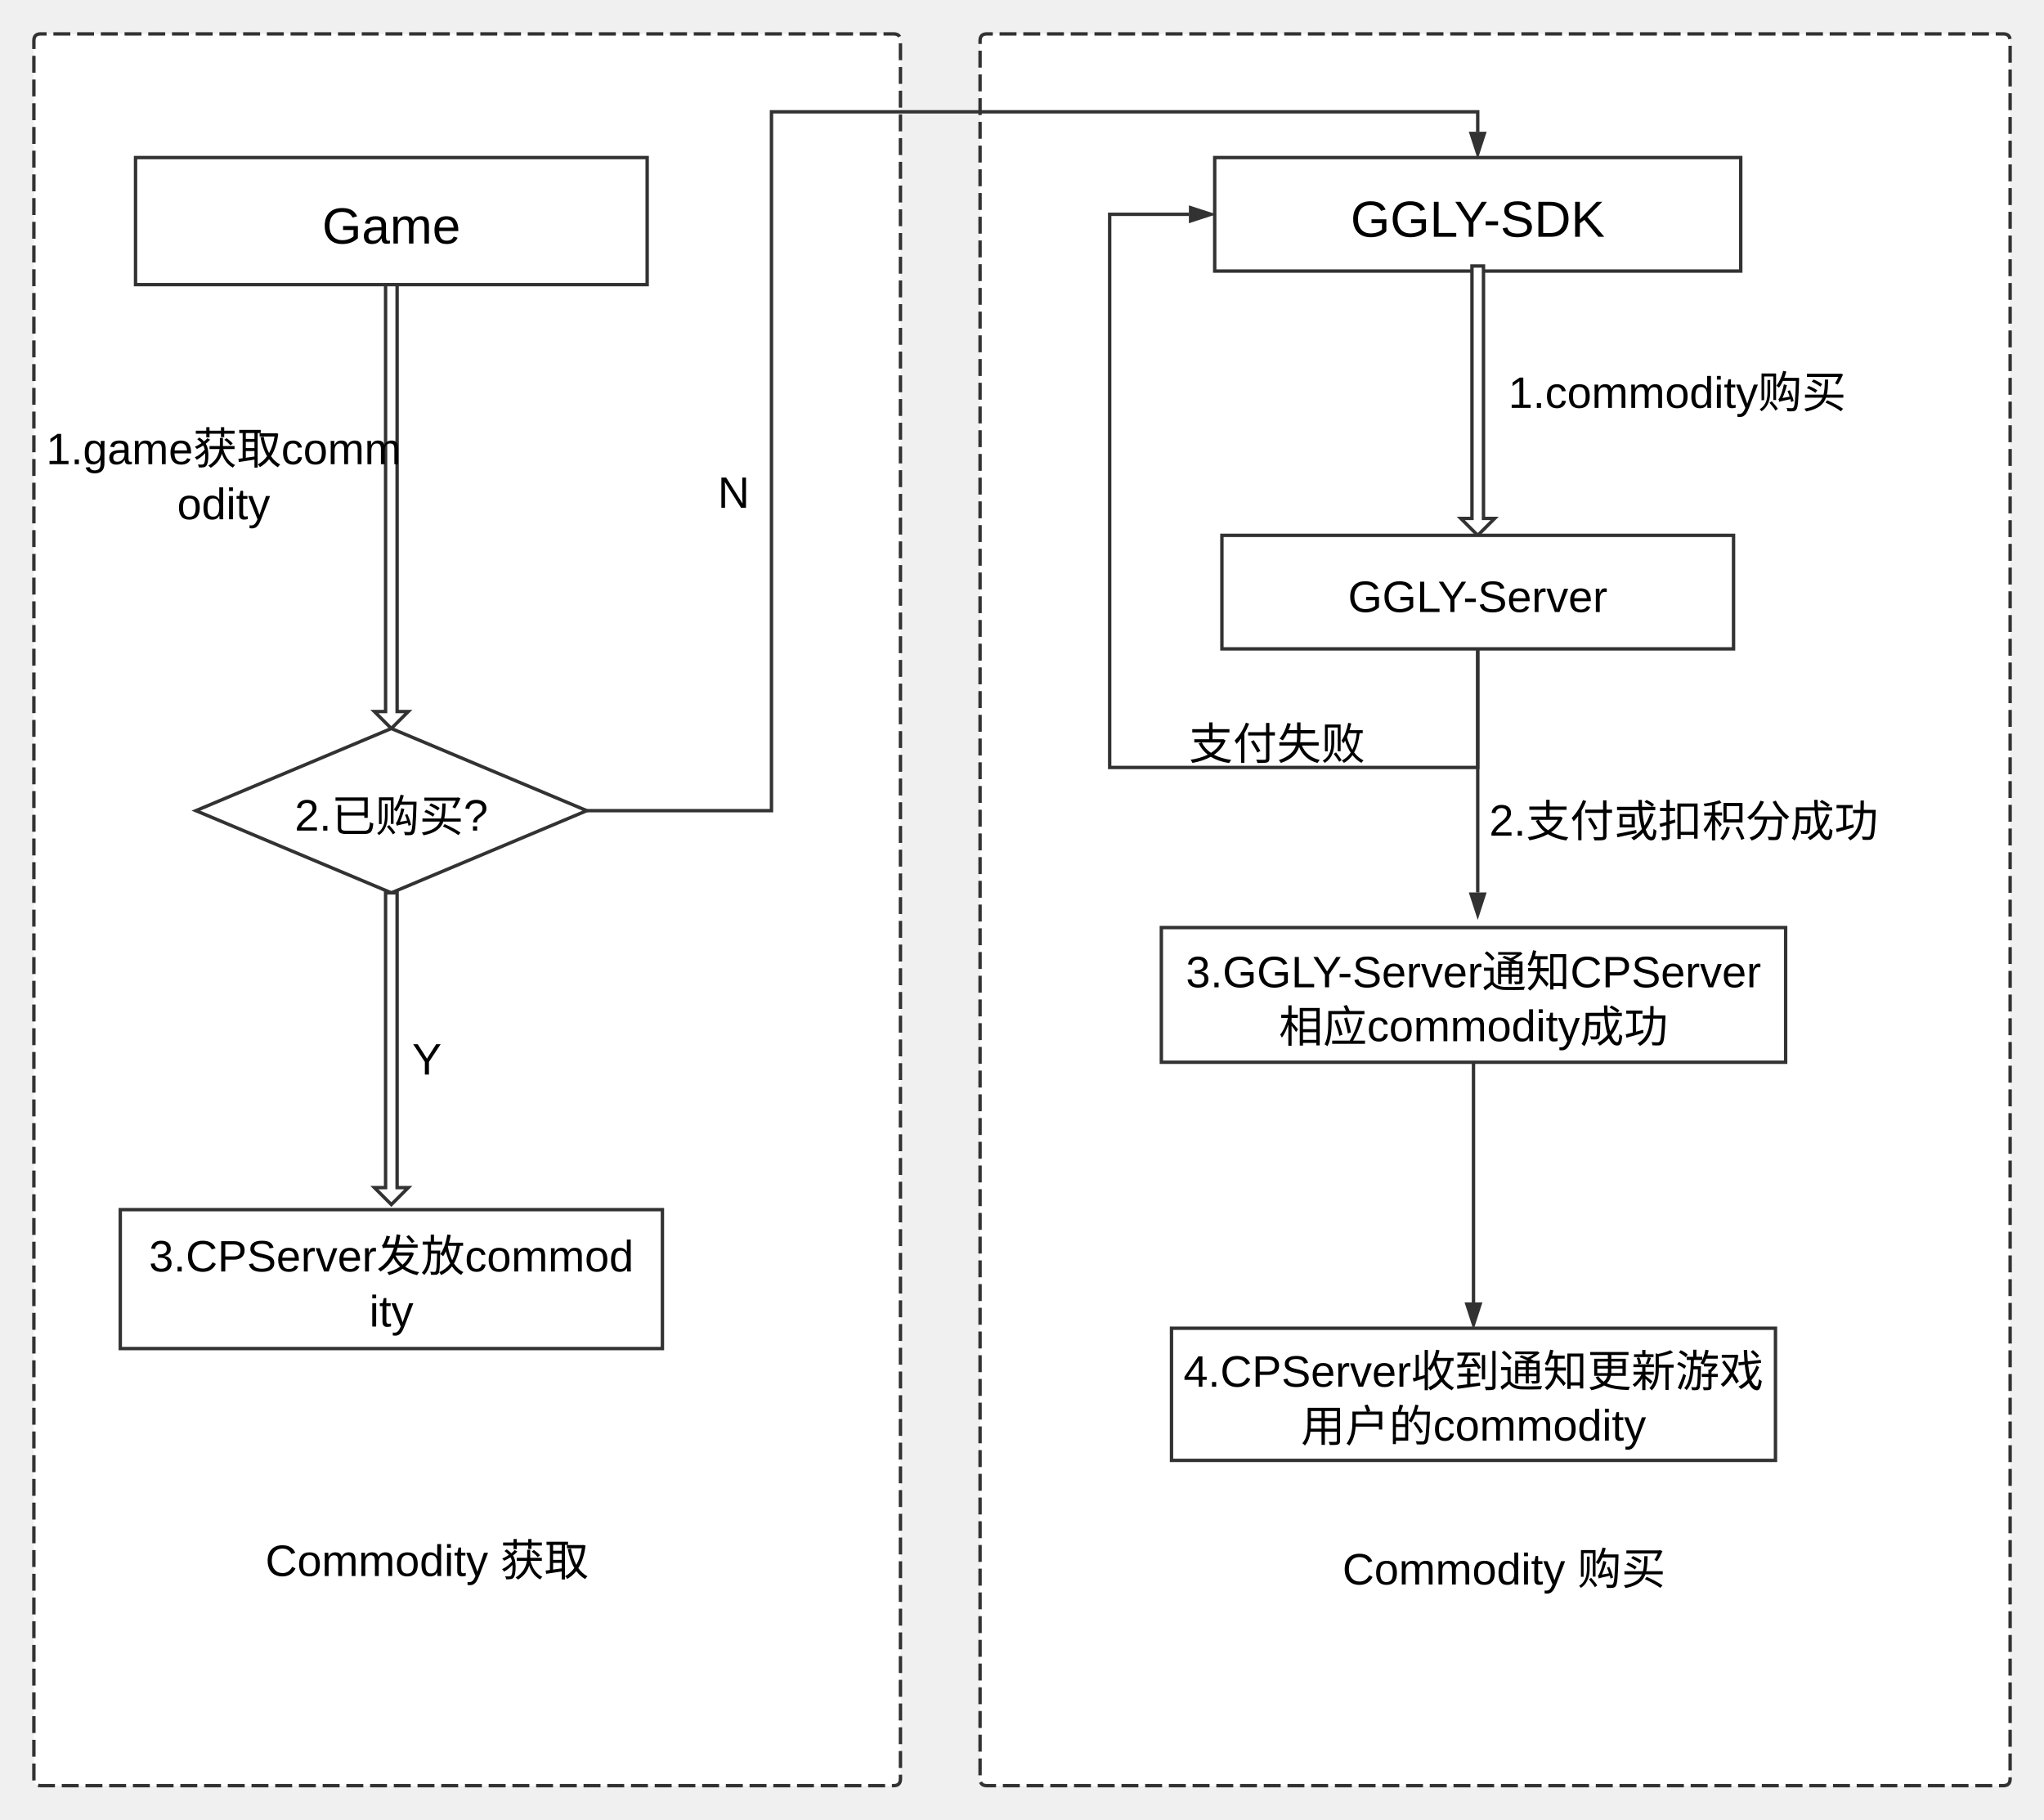
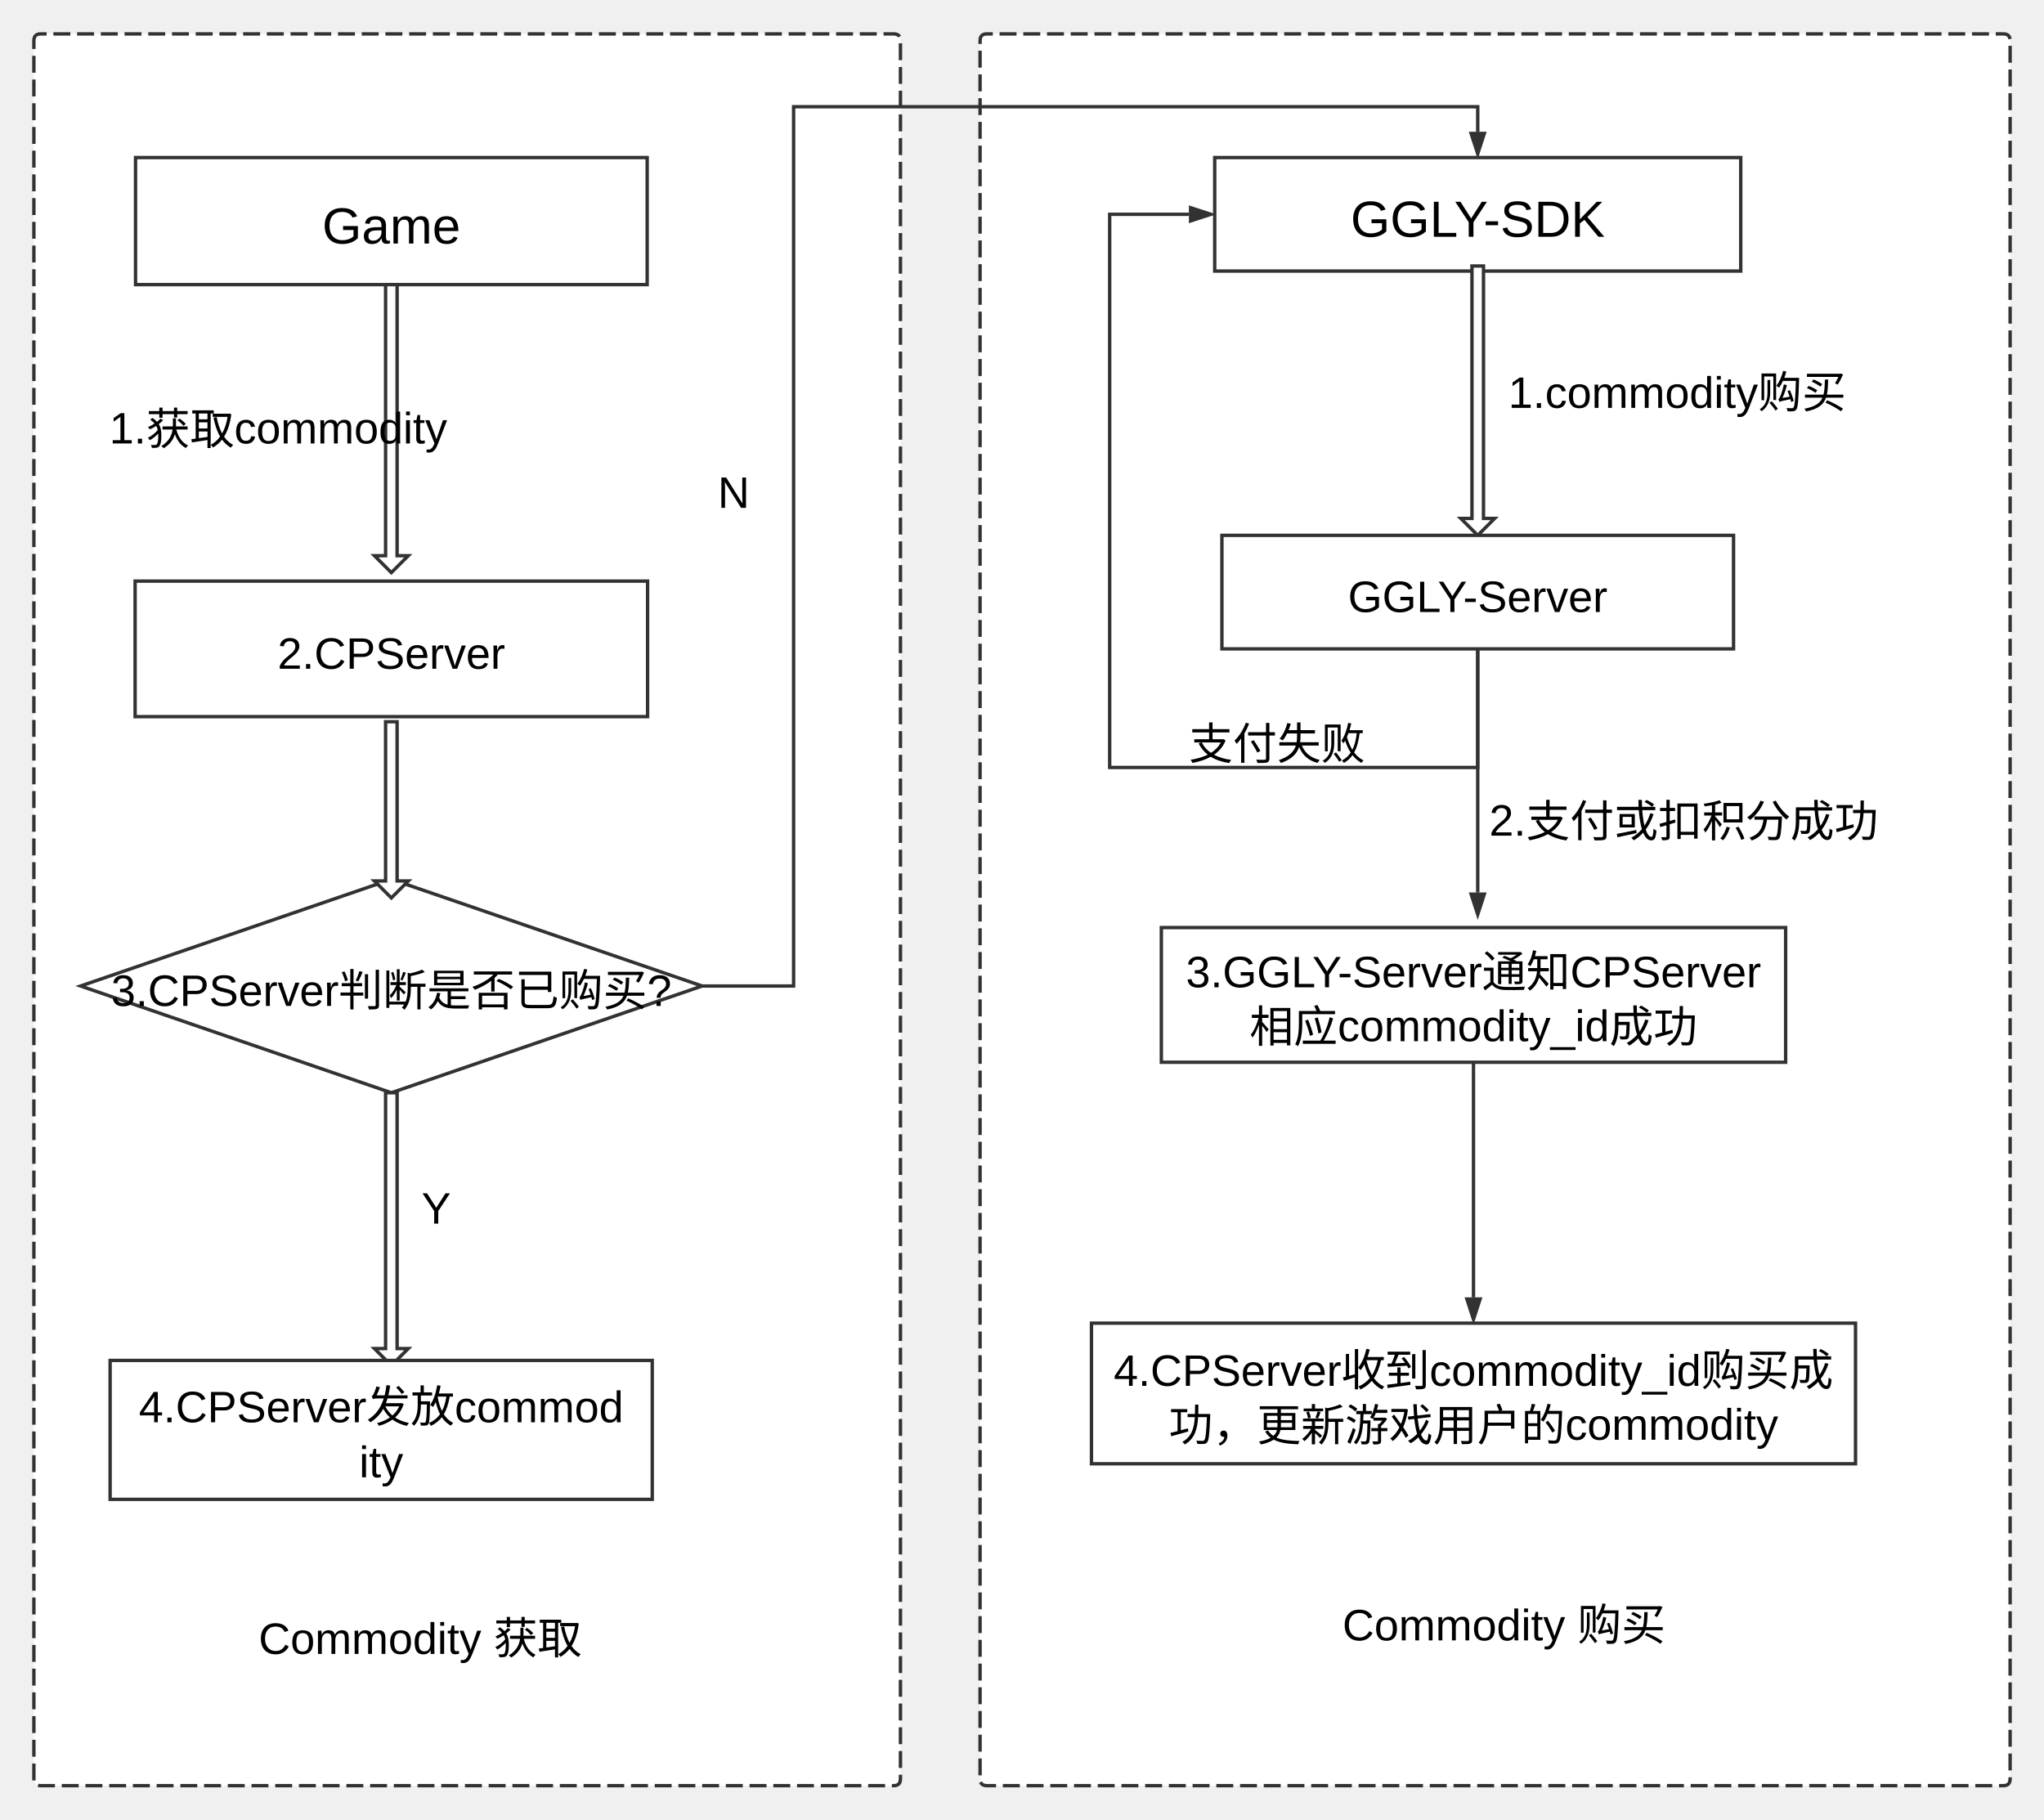
<svg xmlns="http://www.w3.org/2000/svg" id="drawing" version="1.1" width="1206.5" height="1074" viewBox="20.833 22.667 1206.5 1074">
-   <defs id="SvgjsDefs1001">
-     <marker id="SvgjsMarker1068" markerWidth="16.236" markerHeight="10.551" refX="-1" refY="3.899" viewBox="-1 -1.376 16.236 10.551" orient="auto" markerUnits="userSpaceOnUse">
-       <path id="SvgjsPath1069" d="M12 3.899L0 7.798V0Z " stroke="#323232" stroke-width="2" fill="#323232" transform="matrix(1,0,0,1,0,0)" />
+   <defs id="SvgjsDefs1118">
+     <marker id="SvgjsMarker1175" markerWidth="16.236" markerHeight="10.551" refX="-1" refY="3.899" viewBox="-1 -1.376 16.236 10.551" orient="auto" markerUnits="userSpaceOnUse">
+       <path id="SvgjsPath1176" d="M12 3.899L0 7.798V0Z " stroke="#323232" stroke-width="2" fill="#323232" transform="matrix(1,0,0,1,0,0)" />
    </marker>
-     <marker id="SvgjsMarker1079" markerWidth="16.236" markerHeight="10.551" refX="-1" refY="3.899" viewBox="-1 -1.376 16.236 10.551" orient="auto" markerUnits="userSpaceOnUse">
-       <path id="SvgjsPath1080" d="M12 3.899L0 7.798V0Z " stroke="#323232" stroke-width="2" fill="#323232" transform="matrix(1,0,0,1,0,0)" />
+     <marker id="SvgjsMarker1186" markerWidth="16.236" markerHeight="10.551" refX="-1" refY="3.899" viewBox="-1 -1.376 16.236 10.551" orient="auto" markerUnits="userSpaceOnUse">
+       <path id="SvgjsPath1187" d="M12 3.899L0 7.798V0Z " stroke="#323232" stroke-width="2" fill="#323232" transform="matrix(1,0,0,1,0,0)" />
    </marker>
-     <marker id="SvgjsMarker1100" markerWidth="16.236" markerHeight="10.551" refX="-1" refY="3.899" viewBox="-1 -1.376 16.236 10.551" orient="auto" markerUnits="userSpaceOnUse">
-       <path id="SvgjsPath1101" d="M12 3.899L0 7.798V0Z " stroke="#323232" stroke-width="2" fill="#323232" transform="matrix(1,0,0,1,0,0)" />
+     <marker id="SvgjsMarker1207" markerWidth="16.236" markerHeight="10.551" refX="-1" refY="3.899" viewBox="-1 -1.376 16.236 10.551" orient="auto" markerUnits="userSpaceOnUse">
+       <path id="SvgjsPath1208" d="M12 3.899L0 7.798V0Z " stroke="#323232" stroke-width="2" fill="#323232" transform="matrix(1,0,0,1,0,0)" />
    </marker>
-     <marker id="SvgjsMarker1107" markerWidth="16.236" markerHeight="10.551" refX="-1" refY="3.899" viewBox="-1 -1.376 16.236 10.551" orient="auto" markerUnits="userSpaceOnUse">
-       <path id="SvgjsPath1108" d="M12 3.899L0 7.798V0Z " stroke="#323232" stroke-width="2" fill="#323232" transform="matrix(1,0,0,1,0,0)" />
+     <marker id="SvgjsMarker1214" markerWidth="16.236" markerHeight="10.551" refX="-1" refY="3.899" viewBox="-1 -1.376 16.236 10.551" orient="auto" markerUnits="userSpaceOnUse">
+       <path id="SvgjsPath1215" d="M12 3.899L0 7.798V0Z " stroke="#323232" stroke-width="2" fill="#323232" transform="matrix(1,0,0,1,0,0)" />
    </marker>
  </defs>
-   <g id="SvgjsG1007">
-     <path id="SvgjsPath1008" d="M20.833 22.667H1227.333V1096.667H20.833V22.667Z " fill-opacity="0" fill="none" />
-     <g id="SvgjsG1009">
-       <g id="SvgjsG1010" transform="translate(40.83331 42.66666)" opacity="1">
-         <path id="SvgjsPath1011" d="M0 4Q0 0 4 0L507.5 0Q511.5 0 511.5 4L511.5 1030Q511.5 1034 507.5 1034L4 1034Q0 1034 0 1030Z " stroke-dasharray="10 4" stroke="#323232" stroke-width="2" fill="#ffffff" opacity="1" />
+   <g id="SvgjsG1119">
+     <path id="SvgjsPath1120" d="M20.833 22.667H1227.333V1096.667H20.833V22.667Z " fill-opacity="0" fill="none" />
+     <g id="SvgjsG1121">
+       <g id="SvgjsG1122" transform="translate(40.83331 42.66666)" opacity="1">
+         <path id="SvgjsPath1123" d="M0 4Q0 0 4 0L507.5 0Q511.5 0 511.5 4L511.5 1030Q511.5 1034 507.5 1034L4 1034Q0 1034 0 1030Z " stroke-dasharray="10 4" stroke="#323232" stroke-width="2" fill="#ffffff" opacity="1" />
      </g>
-       <g id="SvgjsG1012" transform="translate(100.8333 115.6667)" opacity="1">
-         <path id="SvgjsPath1013" d="M0 0L302 0L302 75L0 75Z " stroke-dasharray="none" stroke="#323232" stroke-width="2" fill="#ffffff" opacity="1" />
-         <g id="SvgjsG1014" transform="matrix(1 0 0 1 10 18.75)" fill="#ffffff">
-           <text id="SvgjsText1015" font-family="微软雅黑,黑体,Arial,SimSun" fill="#000000" font-size="30" font-weight="normal" font-style="normal" text-anchor="middle" text-decoration="blink" x="141" y="32">Game</text>
+       <g id="SvgjsG1124" transform="translate(100.8333 115.6667)" opacity="1">
+         <path id="SvgjsPath1125" d="M0 0L302 0L302 75L0 75Z " stroke-dasharray="none" stroke="#323232" stroke-width="2" fill="#ffffff" opacity="1" />
+         <g id="SvgjsG1126" transform="matrix(1 0 0 1 10 18.75)" fill="#ffffff">
+           <text id="SvgjsText1127" font-family="微软雅黑,黑体,Arial,SimSun" fill="#000000" font-size="30" font-weight="normal" font-style="normal" text-anchor="middle" text-decoration="blink" x="141" y="32">Game</text>
        </g>
      </g>
-       <g id="SvgjsG1016" transform="translate(241.8333 190.6667)" opacity="1">
-         <path id="SvgjsPath1017" d="M6.6 0L13.4 0L13.4 252L20 252L10 262L0 252L6.6 252L6.6 0Z " stroke-dasharray="none" stroke="#323232" stroke-width="2" fill="#ffffff" opacity="1" />
+       <g id="SvgjsG1128" transform="translate(241.8333 190.6667)" opacity="1">
+         <path id="SvgjsPath1129" d="M6.6 0L13.4 0L13.4 160L20 160L10 170L0 160L6.6 160L6.6 0Z " stroke-dasharray="none" stroke="#323232" stroke-width="2" fill="#ffffff" opacity="1" />
      </g>
-       <g id="SvgjsG1018" transform="translate(48.83331 274.6667)" opacity="1">
-         <path id="SvgjsPath1019" d="M0 0L208 0L208 53L0 53Z " stroke-dasharray="none" stroke-width="0" stroke="#323232" fill="none" opacity="1" />
-         <g id="SvgjsG1020" transform="matrix(1 0 0 1 0 -6)" fill="#ffffff">
-           <text id="SvgjsText1021" font-family="微软雅黑,黑体,Arial,SimSun" fill="#000000" font-size="26" font-weight="normal" font-style="normal" text-anchor="middle" text-decoration="blink" x="104" y="28">1.game获取comm</text>
-           <text id="SvgjsText1022" font-family="微软雅黑,黑体,Arial,SimSun" fill="#000000" font-size="26" font-weight="normal" font-style="normal" text-anchor="middle" text-decoration="blink" x="104" y="60.5">odity</text>
+       <g id="SvgjsG1130" transform="translate(68.39581 541.6667)" opacity="1">
+         <path id="SvgjsPath1131" d="M0 63L183.438 0L366.875 63L183.438 126L0 63Z " stroke-dasharray="none" stroke="#323232" stroke-width="2" fill="#ffffff" opacity="1" />
+         <g id="SvgjsG1132" transform="matrix(1 0 0 1 10 46.75)" fill="#ffffff">
+           <text id="SvgjsText1133" font-family="微软雅黑,黑体,Arial,SimSun" fill="#000000" font-size="26" font-weight="normal" font-style="normal" text-anchor="middle" text-decoration="blink" x="173.438" y="28">3.CPServer判断是否已购买?</text>
        </g>
      </g>
-       <g id="SvgjsG1023" transform="translate(136.4583 452.6667)" opacity="1">
-         <path id="SvgjsPath1024" d="M0 48.5L115.375 0L230.75 48.5L115.375 97L0 48.5Z " stroke-dasharray="none" stroke="#323232" stroke-width="2" fill="#ffffff" opacity="1" />
-         <g id="SvgjsG1025" transform="matrix(1 0 0 1 10 32.25)" fill="#ffffff">
-           <text id="SvgjsText1026" font-family="微软雅黑,黑体,Arial,SimSun" fill="#000000" font-size="26" font-weight="normal" font-style="normal" text-anchor="middle" text-decoration="blink" x="105.375" y="28">2.已购买?</text>
+       <g id="SvgjsG1134" transform="translate(241.8333 667.6667)" opacity="1">
+         <path id="SvgjsPath1135" d="M6.6 0L13.4 0L13.4 151L20 151L10 161L0 151L6.6 151L6.6 0Z " stroke-dasharray="none" stroke="#323232" stroke-width="2" fill="#ffffff" opacity="1" />
+       </g>
+       <g id="SvgjsG1136" transform="translate(85.83331 825.6667)" opacity="1">
+         <path id="SvgjsPath1137" d="M0 0L320 0L320 82L0 82Z " stroke-dasharray="none" stroke="#323232" stroke-width="2" fill="#ffffff" opacity="1" />
+         <g id="SvgjsG1138" transform="matrix(1 0 0 1 10 8.5)" fill="#ffffff">
+           <text id="SvgjsText1139" font-family="微软雅黑,黑体,Arial,SimSun" fill="#000000" font-size="26" font-weight="normal" font-style="normal" text-anchor="middle" text-decoration="blink" x="150" y="28">4.CPServer发放commod</text>
+           <text id="SvgjsText1140" font-family="微软雅黑,黑体,Arial,SimSun" fill="#000000" font-size="26" font-weight="normal" font-style="normal" text-anchor="middle" text-decoration="blink" x="150" y="60.5">ity</text>
        </g>
      </g>
-       <g id="SvgjsG1027" transform="translate(241.8333 549.6667)" opacity="1">
-         <path id="SvgjsPath1028" d="M6.6 0L13.4 0L13.4 174L20 174L10 184L0 174L6.6 174L6.6 0Z " stroke-dasharray="none" stroke="#323232" stroke-width="2" fill="#ffffff" opacity="1" />
-       </g>
-       <g id="SvgjsG1029" transform="translate(91.83331 736.6667)" opacity="1">
-         <path id="SvgjsPath1030" d="M0 0L320 0L320 82L0 82Z " stroke-dasharray="none" stroke="#323232" stroke-width="2" fill="#ffffff" opacity="1" />
-         <g id="SvgjsG1031" transform="matrix(1 0 0 1 10 8.5)" fill="#ffffff">
-           <text id="SvgjsText1032" font-family="微软雅黑,黑体,Arial,SimSun" fill="#000000" font-size="26" font-weight="normal" font-style="normal" text-anchor="middle" text-decoration="blink" x="150" y="28">3.CPServer发放commod</text>
-           <text id="SvgjsText1033" font-family="微软雅黑,黑体,Arial,SimSun" fill="#000000" font-size="26" font-weight="normal" font-style="normal" text-anchor="middle" text-decoration="blink" x="150" y="60.5">ity</text>
+       <g id="SvgjsG1141" transform="translate(160.3333 969.6667)" opacity="1">
+         <path id="SvgjsPath1142" d="M0 0L217 0L217 35L0 35Z " stroke-dasharray="none" stroke-width="0" stroke="#323232" fill="none" opacity="1" />
+         <g id="SvgjsG1143" transform="matrix(1 0 0 1 0 1.25)" fill="#ffffff">
+           <text id="SvgjsText1144" font-family="微软雅黑,黑体,Arial,SimSun" fill="#000000" font-size="26" font-weight="normal" font-style="normal" text-anchor="middle" text-decoration="blink" x="108.5" y="28">Commodity 获取</text>
        </g>
      </g>
-       <g id="SvgjsG1034" transform="translate(164.3333 923.6667)" opacity="1">
-         <path id="SvgjsPath1035" d="M0 0L217 0L217 35L0 35Z " stroke-dasharray="none" stroke-width="0" stroke="#323232" fill="none" opacity="1" />
-         <g id="SvgjsG1036" transform="matrix(1 0 0 1 0 1.25)" fill="#ffffff">
-           <text id="SvgjsText1037" font-family="微软雅黑,黑体,Arial,SimSun" fill="#000000" font-size="26" font-weight="normal" font-style="normal" text-anchor="middle" text-decoration="blink" x="108.5" y="28">Commodity 获取</text>
+       <g id="SvgjsG1145" transform="translate(599.3333 42.66666)" opacity="1">
+         <path id="SvgjsPath1146" d="M0 4Q0 0 4 0L604 0Q608 0 608 4L608 1030Q608 1034 604 1034L4 1034Q0 1034 0 1030Z " stroke-dasharray="10 4" stroke="#323232" stroke-width="2" fill="#ffffff" opacity="1" />
+       </g>
+       <g id="SvgjsG1147" transform="translate(737.8333 115.6667)" opacity="1">
+         <path id="SvgjsPath1148" d="M0 0L310.5 0L310.5 67L0 67Z " stroke-dasharray="none" stroke="#323232" stroke-width="2" fill="#ffffff" opacity="1" />
+         <g id="SvgjsG1149" transform="matrix(1 0 0 1 10 14.75)" fill="#ffffff">
+           <text id="SvgjsText1150" font-family="微软雅黑,黑体,Arial,SimSun" fill="#000000" font-size="30" font-weight="normal" font-style="normal" text-anchor="middle" text-decoration="blink" x="145.25" y="32">GGLY-SDK</text>
        </g>
      </g>
-       <g id="SvgjsG1038" transform="translate(599.3333 42.66666)" opacity="1">
-         <path id="SvgjsPath1039" d="M0 4Q0 0 4 0L604 0Q608 0 608 4L608 1030Q608 1034 604 1034L4 1034Q0 1034 0 1030Z " stroke-dasharray="10 4" stroke="#323232" stroke-width="2" fill="#ffffff" opacity="1" />
-       </g>
-       <g id="SvgjsG1040" transform="translate(737.8333 115.6667)" opacity="1">
-         <path id="SvgjsPath1041" d="M0 0L310.5 0L310.5 67L0 67Z " stroke-dasharray="none" stroke="#323232" stroke-width="2" fill="#ffffff" opacity="1" />
-         <g id="SvgjsG1042" transform="matrix(1 0 0 1 10 14.75)" fill="#ffffff">
-           <text id="SvgjsText1043" font-family="微软雅黑,黑体,Arial,SimSun" fill="#000000" font-size="30" font-weight="normal" font-style="normal" text-anchor="middle" text-decoration="blink" x="145.25" y="32">GGLY-SDK</text>
+       <g id="SvgjsG1151" transform="translate(257.8333 719.6667)" opacity="1">
+         <path id="SvgjsPath1152" d="M0 0L41 0L41 27L0 27Z " stroke-dasharray="none" stroke-width="0" stroke="#323232" fill="none" opacity="1" />
+         <g id="SvgjsG1153" transform="matrix(1 0 0 1 0 -2.75)" fill="#ffffff">
+           <text id="SvgjsText1154" font-family="微软雅黑,黑体,Arial,SimSun" fill="#000000" font-size="26" font-weight="normal" font-style="normal" text-anchor="middle" text-decoration="blink" x="20.5" y="28">Y</text>
        </g>
      </g>
-       <g id="SvgjsG1044" transform="translate(252.3333 631.6667)" opacity="1">
-         <path id="SvgjsPath1045" d="M0 0L41 0L41 27L0 27Z " stroke-dasharray="none" stroke-width="0" stroke="#323232" fill="none" opacity="1" />
-         <g id="SvgjsG1046" transform="matrix(1 0 0 1 0 -2.75)" fill="#ffffff">
-           <text id="SvgjsText1047" font-family="微软雅黑,黑体,Arial,SimSun" fill="#000000" font-size="26" font-weight="normal" font-style="normal" text-anchor="middle" text-decoration="blink" x="20.5" y="28">Y</text>
+       <g id="SvgjsG1155" transform="translate(429.8333 300.6667)" opacity="1">
+         <path id="SvgjsPath1156" d="M0 0L48.125 0L48.125 20L0 20Z " stroke-dasharray="none" stroke-width="0" stroke="#323232" fill="none" opacity="1" />
+         <g id="SvgjsG1157" transform="matrix(1 0 0 1 0 -6.25)" fill="#ffffff">
+           <text id="SvgjsText1158" font-family="微软雅黑,黑体,Arial,SimSun" fill="#000000" font-size="26" font-weight="normal" font-style="normal" text-anchor="middle" text-decoration="blink" x="24.062" y="28">N</text>
        </g>
      </g>
-       <g id="SvgjsG1048" transform="translate(429.8333 300.6667)" opacity="1">
-         <path id="SvgjsPath1049" d="M0 0L48.125 0L48.125 20L0 20Z " stroke-dasharray="none" stroke-width="0" stroke="#323232" fill="none" opacity="1" />
-         <g id="SvgjsG1050" transform="matrix(1 0 0 1 0 -6.25)" fill="#ffffff">
-           <text id="SvgjsText1051" font-family="微软雅黑,黑体,Arial,SimSun" fill="#000000" font-size="26" font-weight="normal" font-style="normal" text-anchor="middle" text-decoration="blink" x="24.062" y="28">N</text>
+       <g id="SvgjsG1159" transform="translate(800.0833 961.6667)" opacity="1">
+         <path id="SvgjsPath1160" d="M0 0L217 0L217 35L0 35Z " stroke-dasharray="none" stroke-width="0" stroke="#323232" fill="none" opacity="1" />
+         <g id="SvgjsG1161" transform="matrix(1 0 0 1 0 1.25)" fill="#ffffff">
+           <text id="SvgjsText1162" font-family="微软雅黑,黑体,Arial,SimSun" fill="#000000" font-size="26" font-weight="normal" font-style="normal" text-anchor="middle" text-decoration="blink" x="108.5" y="28">Commodity 购买</text>
        </g>
      </g>
-       <g id="SvgjsG1052" transform="translate(800.0833 928.6667)" opacity="1">
-         <path id="SvgjsPath1053" d="M0 0L217 0L217 35L0 35Z " stroke-dasharray="none" stroke-width="0" stroke="#323232" fill="none" opacity="1" />
-         <g id="SvgjsG1054" transform="matrix(1 0 0 1 0 1.25)" fill="#ffffff">
-           <text id="SvgjsText1055" font-family="微软雅黑,黑体,Arial,SimSun" fill="#000000" font-size="26" font-weight="normal" font-style="normal" text-anchor="middle" text-decoration="blink" x="108.5" y="28">Commodity 购买</text>
+       <g id="SvgjsG1163" transform="translate(883.0833 179.6667)" opacity="1">
+         <path id="SvgjsPath1164" d="M6.6 0L13.4 0L13.4 149L20 149L10 159L0 149L6.6 149L6.6 0Z " stroke-dasharray="none" stroke="#323232" stroke-width="2" fill="#ffffff" opacity="1" />
+       </g>
+       <g id="SvgjsG1165" transform="translate(742.0833 338.6667)" opacity="1">
+         <path id="SvgjsPath1166" d="M0 0L302 0L302 67L0 67Z " stroke-dasharray="none" stroke="#323232" stroke-width="2" fill="#ffffff" opacity="1" />
+         <g id="SvgjsG1167" transform="matrix(1 0 0 1 10 17.25)" fill="#ffffff">
+           <text id="SvgjsText1168" font-family="微软雅黑,黑体,Arial,SimSun" fill="#000000" font-size="26" font-weight="normal" font-style="normal" text-anchor="middle" text-decoration="blink" x="141" y="28">GGLY-Server</text>
        </g>
      </g>
-       <g id="SvgjsG1056" transform="translate(883.0833 179.6667)" opacity="1">
-         <path id="SvgjsPath1057" d="M6.6 0L13.4 0L13.4 149L20 149L10 159L0 149L6.6 149L6.6 0Z " stroke-dasharray="none" stroke="#323232" stroke-width="2" fill="#ffffff" opacity="1" />
-       </g>
-       <g id="SvgjsG1058" transform="translate(742.0833 338.6667)" opacity="1">
-         <path id="SvgjsPath1059" d="M0 0L302 0L302 67L0 67Z " stroke-dasharray="none" stroke="#323232" stroke-width="2" fill="#ffffff" opacity="1" />
-         <g id="SvgjsG1060" transform="matrix(1 0 0 1 10 17.25)" fill="#ffffff">
-           <text id="SvgjsText1061" font-family="微软雅黑,黑体,Arial,SimSun" fill="#000000" font-size="26" font-weight="normal" font-style="normal" text-anchor="middle" text-decoration="blink" x="141" y="28">GGLY-Server</text>
+       <g id="SvgjsG1169" transform="translate(889.3333 228.6667)" opacity="1">
+         <path id="SvgjsPath1170" d="M0 0L243 0L243 46L0 46Z " stroke-dasharray="none" stroke-width="0" stroke="#323232" fill="none" opacity="1" />
+         <g id="SvgjsG1171" transform="matrix(1 0 0 1 0 6.75)" fill="#ffffff">
+           <text id="SvgjsText1172" font-family="微软雅黑,黑体,Arial,SimSun" fill="#000000" font-size="26" font-weight="normal" font-style="normal" text-anchor="middle" text-decoration="blink" x="121.5" y="28">1.commodity购买</text>
        </g>
      </g>
-       <g id="SvgjsG1062" transform="translate(889.3333 228.6667)" opacity="1">
-         <path id="SvgjsPath1063" d="M0 0L243 0L243 46L0 46Z " stroke-dasharray="none" stroke-width="0" stroke="#323232" fill="none" opacity="1" />
-         <g id="SvgjsG1064" transform="matrix(1 0 0 1 0 6.75)" fill="#ffffff">
-           <text id="SvgjsText1065" font-family="微软雅黑,黑体,Arial,SimSun" fill="#000000" font-size="26" font-weight="normal" font-style="normal" text-anchor="middle" text-decoration="blink" x="121.5" y="28">1.commodity购买</text>
+       <g id="SvgjsG1173">
+         <path id="SvgjsPath1174" d="M893.083 405.667L893.083 475.667L675.833 475.667L675.833 149.167L722.597 149.167 " stroke-dasharray="none" stroke="#323232" stroke-width="2" fill="none" marker-end="url(#SvgjsMarker1175)" />
+         <g id="SvgjsG1177" transform="matrix(1 0 0 1 675.8333 424.5347)">
+           <path id="SvgjsPath1178" d="M0 0H0V0H0V0Z " fill="#ffffff" transform="translate(0 0)" />
+           <text id="SvgjsText1179" font-family="Microsoft Yahei,SimSun" fill="#000000" font-size="13" font-weight="normal" font-style="normal" text-anchor="middle" text-decoration="blink" x="0" y="0" />
        </g>
      </g>
-       <g id="SvgjsG1066">
-         <path id="SvgjsPath1067" d="M893.083 405.667L893.083 475.667L675.833 475.667L675.833 149.167L722.597 149.167 " stroke-dasharray="none" stroke="#323232" stroke-width="2" fill="none" marker-end="url(#SvgjsMarker1068)" />
-         <g id="SvgjsG1070" transform="matrix(1 0 0 1 675.8333 424.5347)">
-           <path id="SvgjsPath1071" d="M0 0H0V0H0V0Z " fill="#ffffff" transform="translate(0 0)" />
-           <text id="SvgjsText1072" font-family="Microsoft Yahei,SimSun" fill="#000000" font-size="13" font-weight="normal" font-style="normal" text-anchor="middle" text-decoration="blink" x="0" y="0" />
+       <g id="SvgjsG1180" transform="translate(666.0833 441.6667)" opacity="1">
+         <path id="SvgjsPath1181" d="M0 0L217 0L217 35L0 35Z " stroke-dasharray="none" stroke-width="0" stroke="#323232" fill="none" opacity="1" />
+         <g id="SvgjsG1182" transform="matrix(1 0 0 1 0 1.25)" fill="#ffffff">
+           <text id="SvgjsText1183" font-family="微软雅黑,黑体,Arial,SimSun" fill="#000000" font-size="26" font-weight="normal" font-style="normal" text-anchor="middle" text-decoration="blink" x="108.5" y="28">支付失败</text>
        </g>
      </g>
-       <g id="SvgjsG1073" transform="translate(666.0833 441.6667)" opacity="1">
-         <path id="SvgjsPath1074" d="M0 0L217 0L217 35L0 35Z " stroke-dasharray="none" stroke-width="0" stroke="#323232" fill="none" opacity="1" />
-         <g id="SvgjsG1075" transform="matrix(1 0 0 1 0 1.25)" fill="#ffffff">
-           <text id="SvgjsText1076" font-family="微软雅黑,黑体,Arial,SimSun" fill="#000000" font-size="26" font-weight="normal" font-style="normal" text-anchor="middle" text-decoration="blink" x="108.5" y="28">支付失败</text>
+       <g id="SvgjsG1184">
+         <path id="SvgjsPath1185" d="M893.083 405.667L893.083 485.167L893.083 485.167L893.083 549.431 " stroke-dasharray="none" stroke="#323232" stroke-width="2" fill="none" marker-end="url(#SvgjsMarker1186)" />
+         <g id="SvgjsG1188" transform="matrix(1 0 0 1 893.0833 469.4236)">
+           <path id="SvgjsPath1189" d="M0 0H0V0H0V0Z " fill="#ffffff" transform="translate(0 0)" />
+           <text id="SvgjsText1190" font-family="Microsoft Yahei,SimSun" fill="#000000" font-size="13" font-weight="normal" font-style="normal" text-anchor="middle" text-decoration="blink" x="0" y="0" />
        </g>
      </g>
-       <g id="SvgjsG1077">
-         <path id="SvgjsPath1078" d="M893.083 405.667L893.083 485.167L893.083 485.167L893.083 549.431 " stroke-dasharray="none" stroke="#323232" stroke-width="2" fill="none" marker-end="url(#SvgjsMarker1079)" />
-         <g id="SvgjsG1081" transform="matrix(1 0 0 1 893.0833 469.4236)">
-           <path id="SvgjsPath1082" d="M0 0H0V0H0V0Z " fill="#ffffff" transform="translate(0 0)" />
-           <text id="SvgjsText1083" font-family="Microsoft Yahei,SimSun" fill="#000000" font-size="13" font-weight="normal" font-style="normal" text-anchor="middle" text-decoration="blink" x="0" y="0" />
+       <g id="SvgjsG1191" transform="translate(706.3333 570.1667)" opacity="1">
+         <path id="SvgjsPath1192" d="M0 0L368.5 0L368.5 79.5L0 79.5Z " stroke-dasharray="none" stroke="#323232" stroke-width="2" fill="#ffffff" opacity="1" />
+         <g id="SvgjsG1193" transform="matrix(1 0 0 1 10 7.25)" fill="#ffffff">
+           <text id="SvgjsText1194" font-family="微软雅黑,黑体,Arial,SimSun" fill="#000000" font-size="26" font-weight="normal" font-style="normal" text-anchor="middle" text-decoration="blink" x="174.25" y="28">3.GGLY-Server通知CPServer</text>
+           <text id="SvgjsText1195" font-family="微软雅黑,黑体,Arial,SimSun" fill="#000000" font-size="26" font-weight="normal" font-style="normal" text-anchor="middle" text-decoration="blink" x="174.25" y="60.5">相应commodity_id成功</text>
        </g>
      </g>
-       <g id="SvgjsG1084" transform="translate(706.3333 570.1667)" opacity="1">
-         <path id="SvgjsPath1085" d="M0 0L368.5 0L368.5 79.5L0 79.5Z " stroke-dasharray="none" stroke="#323232" stroke-width="2" fill="#ffffff" opacity="1" />
-         <g id="SvgjsG1086" transform="matrix(1 0 0 1 10 7.25)" fill="#ffffff">
-           <text id="SvgjsText1087" font-family="微软雅黑,黑体,Arial,SimSun" fill="#000000" font-size="26" font-weight="normal" font-style="normal" text-anchor="middle" text-decoration="blink" x="174.25" y="28">3.GGLY-Server通知CPServer</text>
-           <text id="SvgjsText1088" font-family="微软雅黑,黑体,Arial,SimSun" fill="#000000" font-size="26" font-weight="normal" font-style="normal" text-anchor="middle" text-decoration="blink" x="174.25" y="60.5">相应commodity成功</text>
+       <g id="SvgjsG1196" transform="translate(870.0833 482.6667)" opacity="1">
+         <path id="SvgjsPath1197" d="M0 0L289.25 0L289.25 43L0 43Z " stroke-dasharray="none" stroke-width="0" stroke="#323232" fill="none" opacity="1" />
+         <g id="SvgjsG1198" transform="matrix(1 0 0 1 0 5.25)" fill="#ffffff">
+           <text id="SvgjsText1199" font-family="微软雅黑,黑体,Arial,SimSun" fill="#000000" font-size="26" font-weight="normal" font-style="normal" text-anchor="middle" text-decoration="blink" x="144.625" y="28">2.支付或扣积分成功</text>
        </g>
      </g>
-       <g id="SvgjsG1089" transform="translate(870.0833 482.6667)" opacity="1">
-         <path id="SvgjsPath1090" d="M0 0L289.25 0L289.25 43L0 43Z " stroke-dasharray="none" stroke-width="0" stroke="#323232" fill="none" opacity="1" />
-         <g id="SvgjsG1091" transform="matrix(1 0 0 1 0 5.25)" fill="#ffffff">
-           <text id="SvgjsText1092" font-family="微软雅黑,黑体,Arial,SimSun" fill="#000000" font-size="26" font-weight="normal" font-style="normal" text-anchor="middle" text-decoration="blink" x="144.625" y="28">2.支付或扣积分成功</text>
+       <g id="SvgjsG1200" transform="translate(665.0833 803.6667)" opacity="1">
+         <path id="SvgjsPath1201" d="M0 0L451 0L451 83L0 83Z " stroke-dasharray="none" stroke="#323232" stroke-width="2" fill="#ffffff" opacity="1" />
+         <g id="SvgjsG1202" transform="matrix(1 0 0 1 10 9)" fill="#ffffff">
+           <text id="SvgjsText1203" font-family="微软雅黑,黑体,Arial,SimSun" fill="#000000" font-size="26" font-weight="normal" font-style="normal" text-anchor="middle" text-decoration="blink" x="215.5" y="28">4.CPServer收到commodity_id购买成</text>
+           <text id="SvgjsText1204" font-family="微软雅黑,黑体,Arial,SimSun" fill="#000000" font-size="26" font-weight="normal" font-style="normal" text-anchor="middle" text-decoration="blink" x="215.5" y="60.5">功，更新游戏用户的commodity</text>
        </g>
      </g>
-       <g id="SvgjsG1093" transform="translate(712.3333 806.6667)" opacity="1">
-         <path id="SvgjsPath1094" d="M0 0L356.5 0L356.5 78L0 78Z " stroke-dasharray="none" stroke="#323232" stroke-width="2" fill="#ffffff" opacity="1" />
-         <g id="SvgjsG1095" transform="matrix(1 0 0 1 10 6.5)" fill="#ffffff">
-           <text id="SvgjsText1096" font-family="微软雅黑,黑体,Arial,SimSun" fill="#000000" font-size="26" font-weight="normal" font-style="normal" text-anchor="middle" text-decoration="blink" x="168.25" y="28">4.CPServer收到通知更新游戏</text>
-           <text id="SvgjsText1097" font-family="微软雅黑,黑体,Arial,SimSun" fill="#000000" font-size="26" font-weight="normal" font-style="normal" text-anchor="middle" text-decoration="blink" x="168.25" y="60.5">用户的commodity</text>
+       <g id="SvgjsG1205">
+         <path id="SvgjsPath1206" d="M890.583 649.667L890.583 726.667L890.583 726.667L890.583 788.431 " stroke-dasharray="none" stroke="#323232" stroke-width="2" fill="none" marker-end="url(#SvgjsMarker1207)" />
+         <g id="SvgjsG1209" transform="matrix(1 0 0 1 890.5833 710.9236)">
+           <path id="SvgjsPath1210" d="M0 0H0V0H0V0Z " fill="#ffffff" transform="translate(0 0)" />
+           <text id="SvgjsText1211" font-family="Microsoft Yahei,SimSun" fill="#000000" font-size="13" font-weight="normal" font-style="normal" text-anchor="middle" text-decoration="blink" x="0" y="0" />
        </g>
      </g>
-       <g id="SvgjsG1098">
-         <path id="SvgjsPath1099" d="M890.583 649.667L890.583 728.167L890.583 728.167L890.583 791.431 " stroke-dasharray="none" stroke="#323232" stroke-width="2" fill="none" marker-end="url(#SvgjsMarker1100)" />
-         <g id="SvgjsG1102" transform="matrix(1 0 0 1 890.5833 712.4236)">
-           <path id="SvgjsPath1103" d="M0 0H0V0H0V0Z " fill="#ffffff" transform="translate(0 0)" />
-           <text id="SvgjsText1104" font-family="Microsoft Yahei,SimSun" fill="#000000" font-size="13" font-weight="normal" font-style="normal" text-anchor="middle" text-decoration="blink" x="0" y="0" />
+       <g id="SvgjsG1212">
+         <path id="SvgjsPath1213" d="M435.271 604.667L489.271 604.667L489.271 85.667L893.083 85.667L893.083 100.431 " stroke-dasharray="none" stroke="#323232" stroke-width="2" fill="none" marker-end="url(#SvgjsMarker1214)" />
+         <g id="SvgjsG1216" transform="matrix(1 0 0 1 489.2708 154.7534)">
+           <path id="SvgjsPath1217" d="M0 0H0V0H0V0Z " fill="#ffffff" transform="translate(0 0)" />
+           <text id="SvgjsText1218" font-family="Microsoft Yahei,SimSun" fill="#000000" font-size="13" font-weight="normal" font-style="normal" text-anchor="middle" text-decoration="blink" x="0" y="0" />
        </g>
      </g>
-       <g id="SvgjsG1105">
-         <path id="SvgjsPath1106" d="M367.208 501.167L476.208 501.167L476.208 88.667L893.083 88.667L893.083 100.431 " stroke-dasharray="none" stroke="#323232" stroke-width="2" fill="none" marker-end="url(#SvgjsMarker1107)" />
-         <g id="SvgjsG1109" transform="matrix(1 0 0 1 476.2083 126.9722)">
-           <path id="SvgjsPath1110" d="M0 0H0V0H0V0Z " fill="#ffffff" transform="translate(0 0)" />
-           <text id="SvgjsText1111" font-family="Microsoft Yahei,SimSun" fill="#000000" font-size="13" font-weight="normal" font-style="normal" text-anchor="middle" text-decoration="blink" x="0" y="0" />
+       <g id="SvgjsG1219" transform="translate(100.5833 365.6667)" opacity="1">
+         <path id="SvgjsPath1220" d="M0 0L302.5 0L302.5 80L0 80Z " stroke-dasharray="none" stroke="#323232" stroke-width="2" fill="#ffffff" opacity="1" />
+         <g id="SvgjsG1221" transform="matrix(1 0 0 1 10 23.75)" fill="#ffffff">
+           <text id="SvgjsText1222" font-family="微软雅黑,黑体,Arial,SimSun" fill="#000000" font-size="26" font-weight="normal" font-style="normal" text-anchor="middle" text-decoration="blink" x="141.25" y="28">2.CPServer</text>
+         </g>
+       </g>
+       <g id="SvgjsG1223" transform="translate(241.8333 448.6667)" opacity="1">
+         <path id="SvgjsPath1224" d="M6.6 0L13.4 0L13.4 94L20 94L10 104L0 94L6.6 94L6.6 0Z " stroke-dasharray="none" stroke="#323232" stroke-width="2" fill="#ffffff" opacity="1" />
+       </g>
+       <g id="SvgjsG1225" transform="translate(53.83331 253.6667)" opacity="1">
+         <path id="SvgjsPath1226" d="M0 0L262.5 0L262.5 38L0 38Z " stroke-dasharray="none" stroke-width="0" stroke="#323232" fill="none" opacity="1" />
+         <g id="SvgjsG1227" transform="matrix(1 0 0 1 0 2.75)" fill="#ffffff">
+           <text id="SvgjsText1228" font-family="微软雅黑,黑体,Arial,SimSun" fill="#000000" font-size="26" font-weight="normal" font-style="normal" text-anchor="middle" text-decoration="blink" x="131.25" y="28">1.获取commodity</text>
        </g>
      </g>
    </g>
  </g>
</svg>
